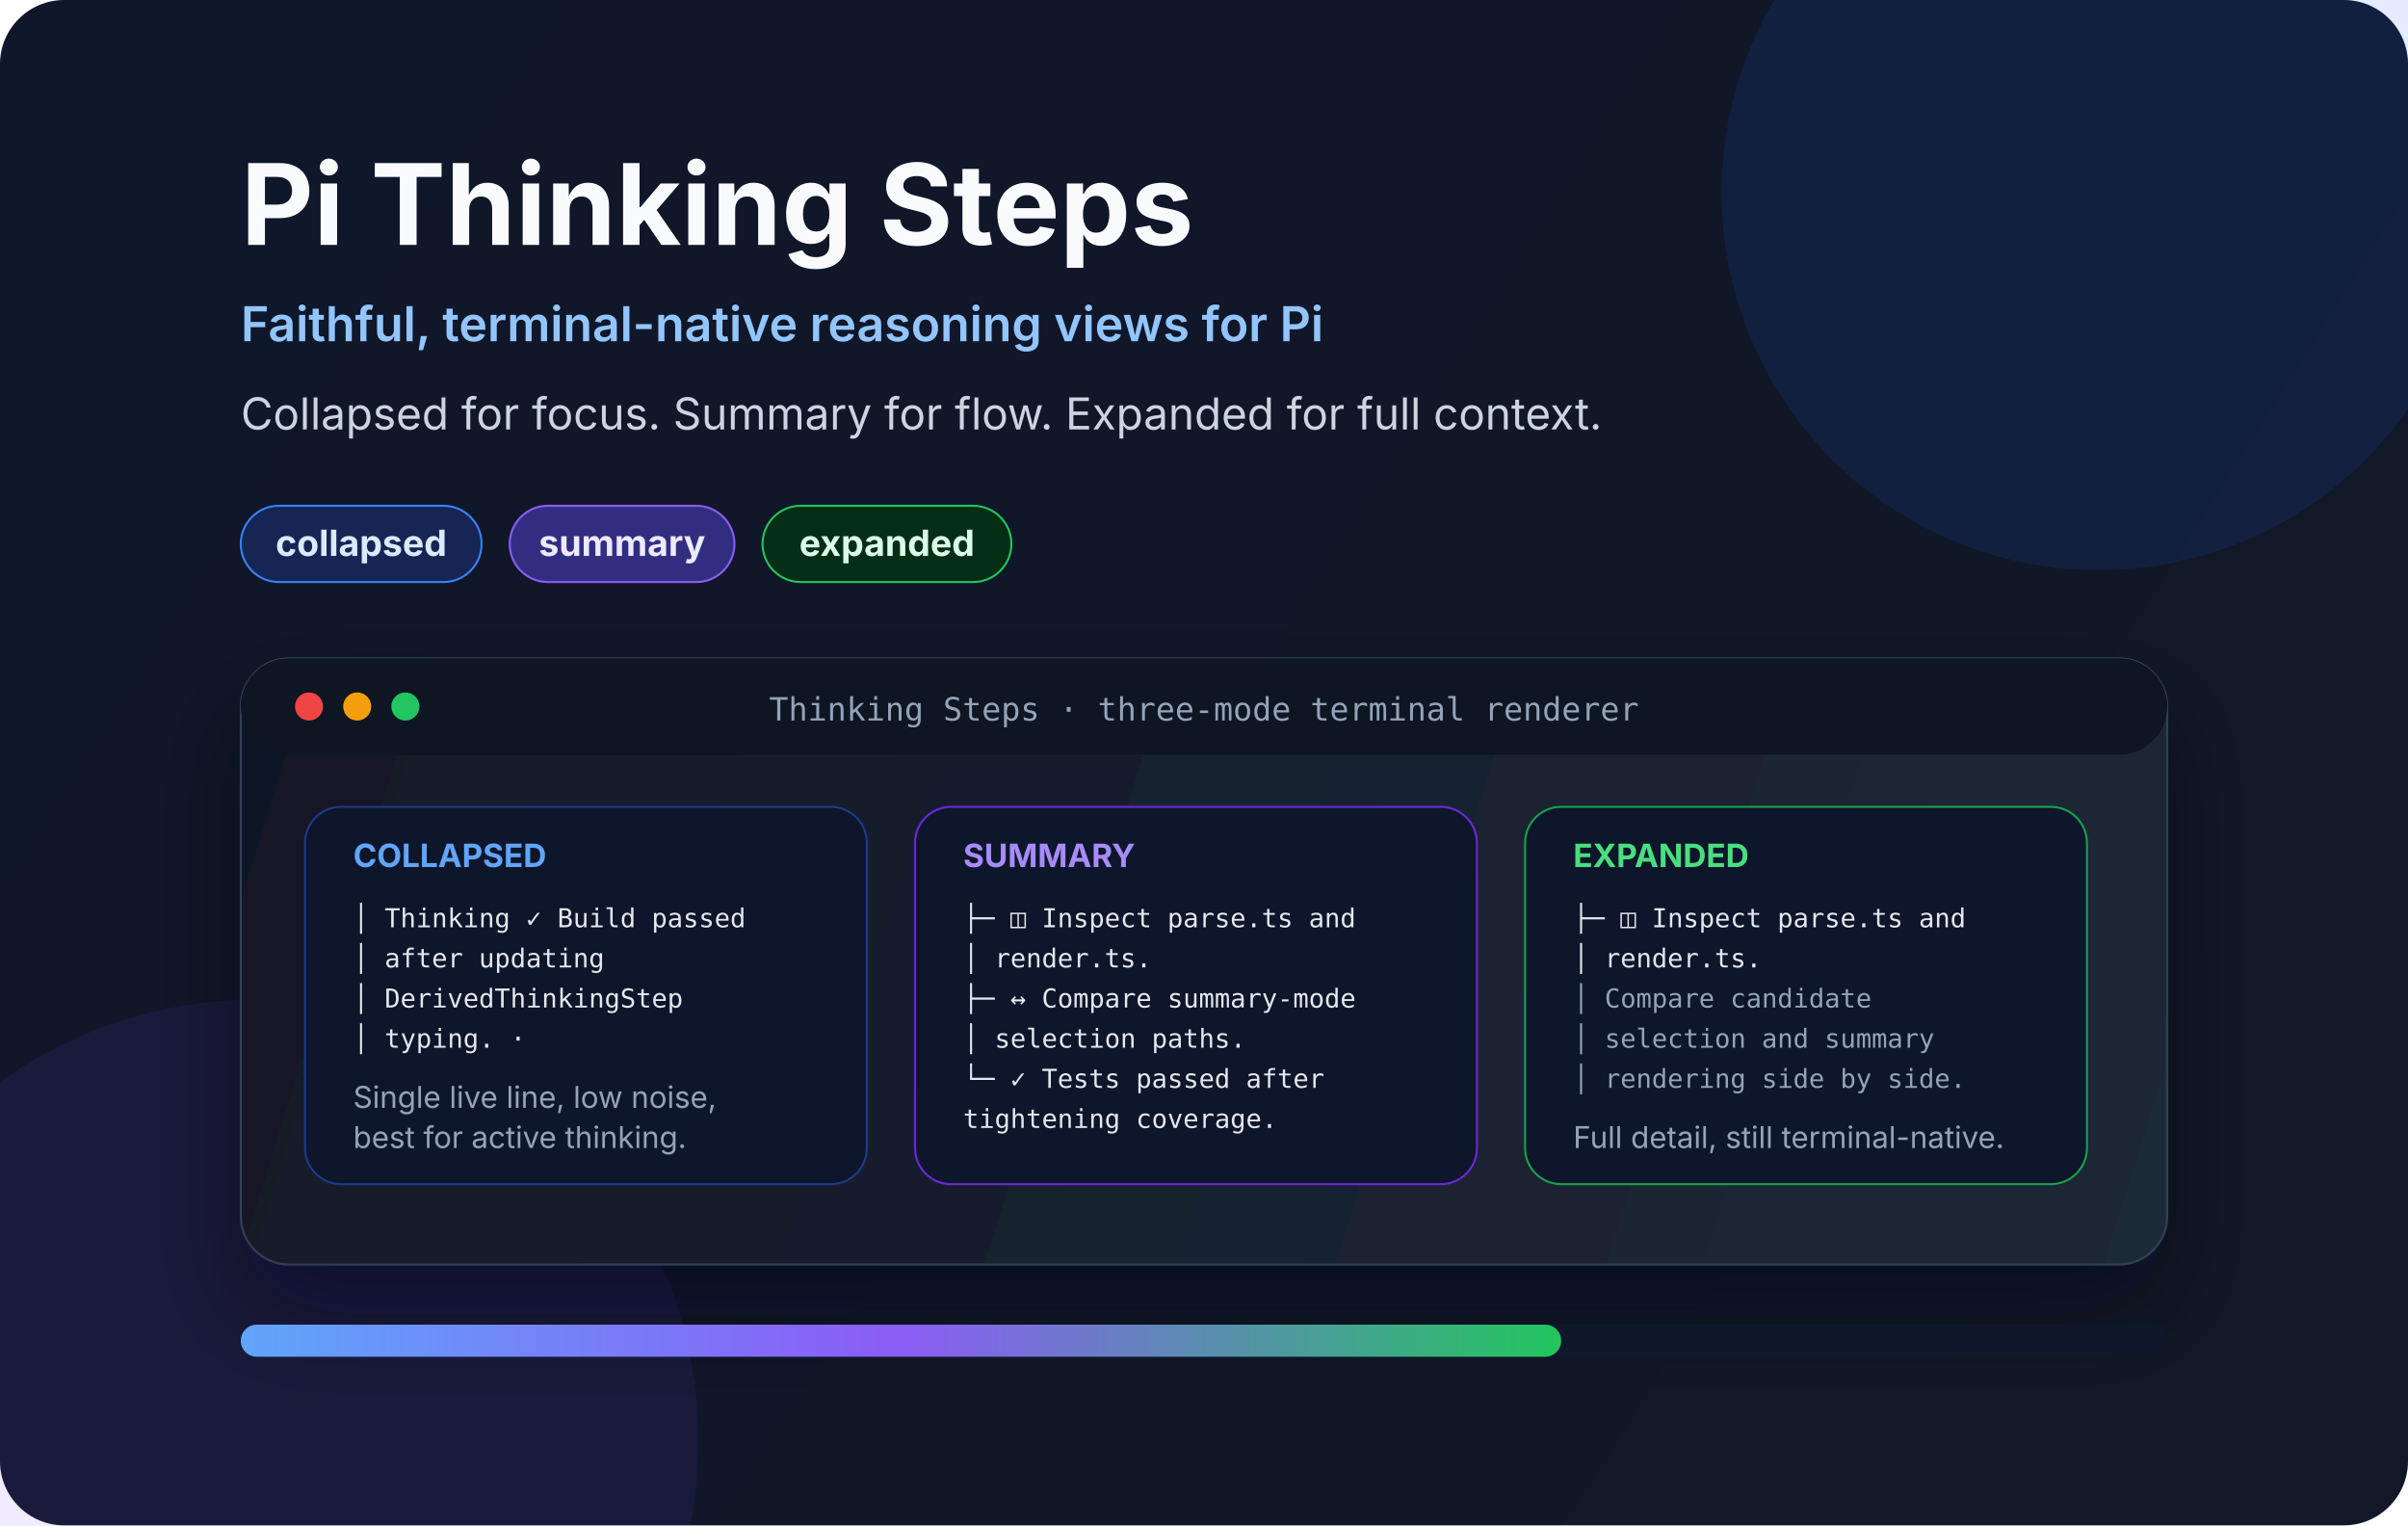
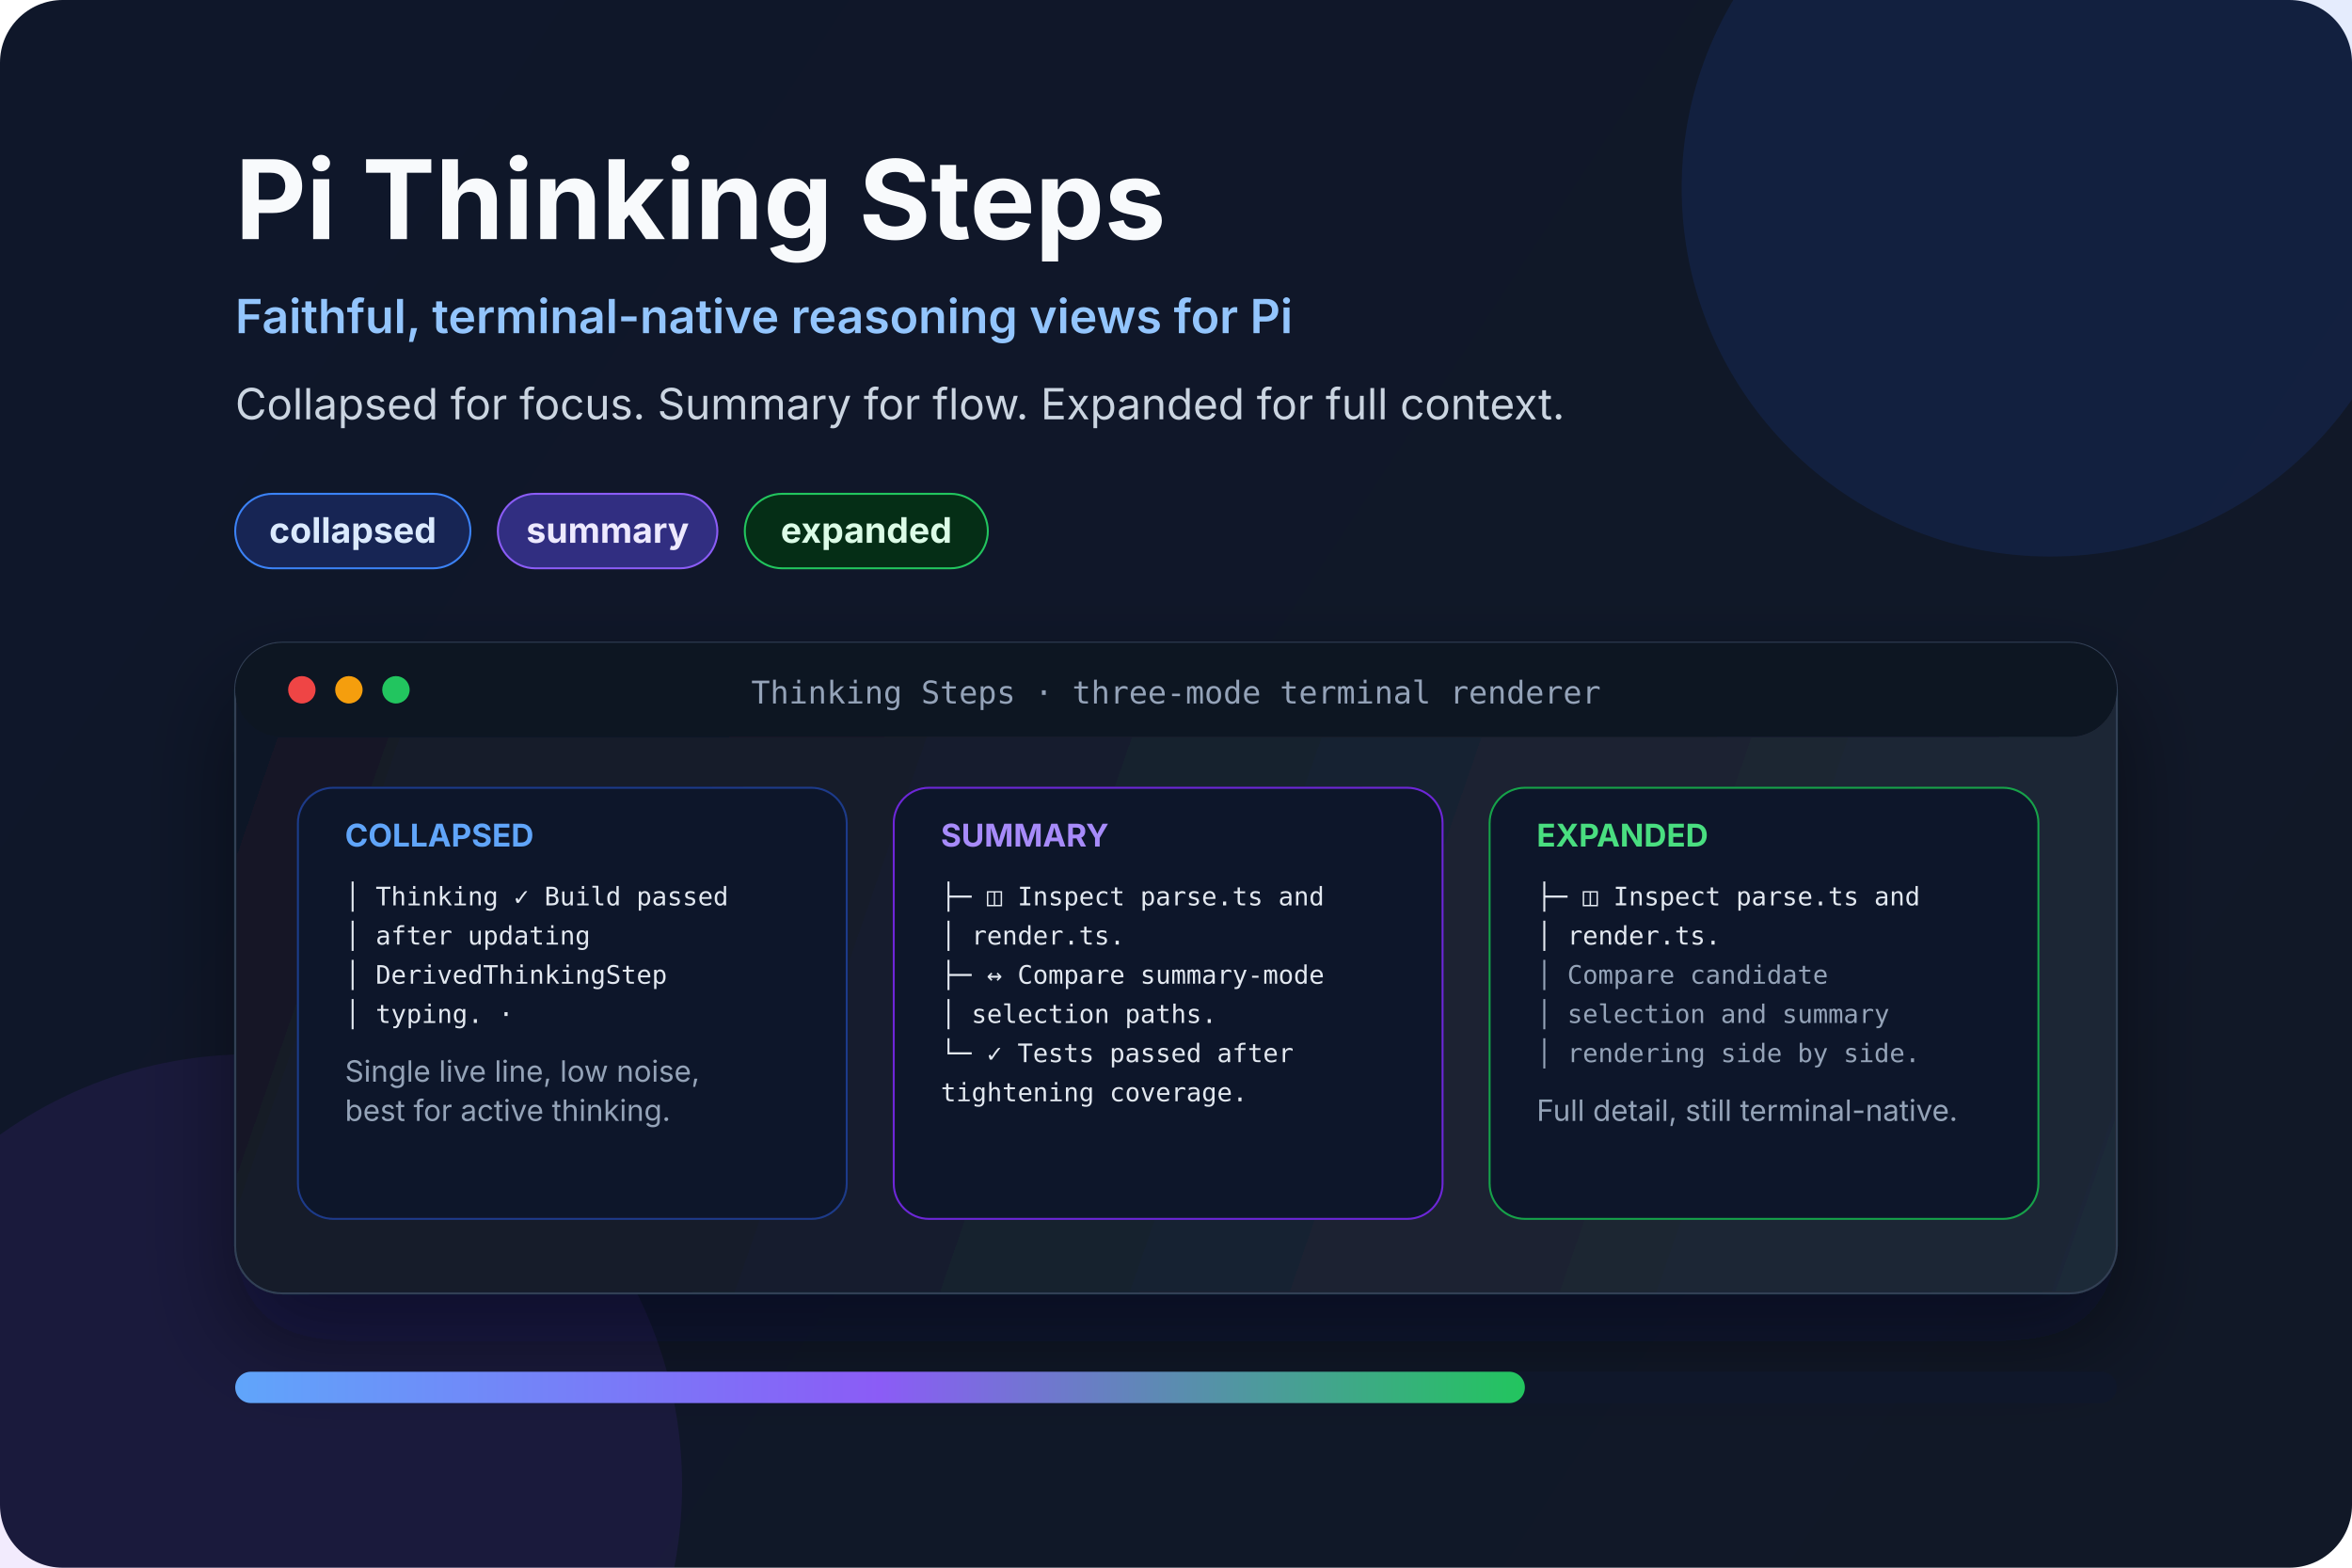
- <svg xmlns="http://www.w3.org/2000/svg" width="1200" height="760" viewBox="0 0 1200 760" fill="none">
+ <svg xmlns="http://www.w3.org/2000/svg" width="1200" height="800" viewBox="0 0 1200 800" fill="none">
  <defs>
-     <linearGradient id="bg" x1="0" y1="0" x2="1200" y2="760" gradientUnits="userSpaceOnUse">
+     <linearGradient id="bg" x1="0" y1="0" x2="1200" y2="800" gradientUnits="userSpaceOnUse">
      <stop stop-color="#0F172A" />
      <stop offset="1" stop-color="#111827" />
    </linearGradient>
-     <linearGradient id="panel" x1="120" y1="328" x2="1080" y2="628" gradientUnits="userSpaceOnUse">
+     <linearGradient id="panel" x1="120" y1="328" x2="1080" y2="660" gradientUnits="userSpaceOnUse">
      <stop stop-color="#111827" />
      <stop offset="1" stop-color="#1F2937" />
    </linearGradient>
    <linearGradient id="bar" x1="120" y1="0" x2="778" y2="0" gradientUnits="userSpaceOnUse">
      <stop stop-color="#60A5FA" />
      <stop offset="0.5" stop-color="#8B5CF6" />
      <stop offset="1" stop-color="#22C55E" />
    </linearGradient>
-     <filter id="shadow" x="70" y="280" width="1060" height="420" filterUnits="userSpaceOnUse" color-interpolation-filters="sRGB">
+     <filter id="shadow" x="70" y="280" width="1060" height="460" filterUnits="userSpaceOnUse" color-interpolation-filters="sRGB">
      <feDropShadow dx="0" dy="24" stdDeviation="24" flood-color="#020617" flood-opacity="0.45" />
    </filter>
  </defs>
-   <rect width="1200" height="760" rx="32" fill="url(#bg)" />
+   <rect width="1200" height="800" rx="32" fill="url(#bg)" />
  <circle cx="1046" cy="96" r="188" fill="#2563EB" fill-opacity="0.12" />
-   <circle cx="128" cy="718" r="220" fill="#7C3AED" fill-opacity="0.10" />
+   <circle cx="128" cy="758" r="220" fill="#7C3AED" fill-opacity="0.10" />
  <text x="120" y="122" fill="#F8FAFC" font-family="Inter, Segoe UI, Arial, sans-serif" font-size="56" font-weight="700">Pi Thinking Steps</text>
  <text x="120" y="170" fill="#93C5FD" font-family="Inter, Segoe UI, Arial, sans-serif" font-size="24" font-weight="600">Faithful, terminal-native reasoning views for Pi</text>
  <text x="120" y="214" fill="#CBD5E1" font-family="Inter, Segoe UI, Arial, sans-serif" font-size="22">Collapsed for focus. Summary for flow. Expanded for full context.</text>
  <g>
    <rect x="120" y="252" width="120" height="38" rx="19" fill="#172554" stroke="#3B82F6" />
    <text x="180" y="277" fill="#DBEAFE" text-anchor="middle" font-family="Inter, Segoe UI, Arial, sans-serif" font-size="18" font-weight="700">collapsed</text>
    <rect x="254" y="252" width="112" height="38" rx="19" fill="#312E81" stroke="#8B5CF6" />
    <text x="310" y="277" fill="#EDE9FE" text-anchor="middle" font-family="Inter, Segoe UI, Arial, sans-serif" font-size="18" font-weight="700">summary</text>
    <rect x="380" y="252" width="124" height="38" rx="19" fill="#052E16" stroke="#22C55E" />
    <text x="442" y="277" fill="#DCFCE7" text-anchor="middle" font-family="Inter, Segoe UI, Arial, sans-serif" font-size="18" font-weight="700">expanded</text>
  </g>
  <g filter="url(#shadow)">
-     <rect x="120" y="328" width="960" height="302" rx="24" fill="url(#panel)" stroke="#334155" />
+     <rect x="120" y="328" width="960" height="332" rx="24" fill="url(#panel)" stroke="#334155" />
    <rect x="120" y="328" width="960" height="48" rx="24" fill="#0B1220" />
    <circle cx="154" cy="352" r="7" fill="#EF4444" />
    <circle cx="178" cy="352" r="7" fill="#F59E0B" />
    <circle cx="202" cy="352" r="7" fill="#22C55E" />
    <text x="600" y="359" fill="#94A3B8" text-anchor="middle" font-family="JetBrains Mono, ui-monospace, SFMono-Regular, Menlo, Consolas, monospace" font-size="16">Thinking Steps · three-mode terminal renderer</text>
-     <rect x="152" y="402" width="280" height="188" rx="18" fill="#0F172A" stroke="#1E3A8A" />
+     <rect x="152" y="402" width="280" height="220" rx="18" fill="#0F172A" stroke="#1E3A8A" />
    <text x="176" y="432" fill="#60A5FA" font-family="Inter, Segoe UI, Arial, sans-serif" font-size="16" font-weight="700">COLLAPSED</text>
    <text x="176" y="462" fill="#E2E8F0" font-family="JetBrains Mono, ui-monospace, monospace" font-size="13">│ Thinking ✓ Build passed</text>
    <text x="176" y="482" fill="#E2E8F0" font-family="JetBrains Mono, ui-monospace, monospace" font-size="13">│ after updating</text>
    <text x="176" y="502" fill="#E2E8F0" font-family="JetBrains Mono, ui-monospace, monospace" font-size="13">│ DerivedThinkingStep</text>
    <text x="176" y="522" fill="#E2E8F0" font-family="JetBrains Mono, ui-monospace, monospace" font-size="13">│ typing. ·</text>
    <text x="176" y="552" fill="#94A3B8" font-family="Inter, Segoe UI, Arial, sans-serif" font-size="15">Single live line, low noise,</text>
    <text x="176" y="572" fill="#94A3B8" font-family="Inter, Segoe UI, Arial, sans-serif" font-size="15">best for active thinking.</text>
-     <rect x="456" y="402" width="280" height="188" rx="18" fill="#0F172A" stroke="#6D28D9" />
+     <rect x="456" y="402" width="280" height="220" rx="18" fill="#0F172A" stroke="#6D28D9" />
    <text x="480" y="432" fill="#A78BFA" font-family="Inter, Segoe UI, Arial, sans-serif" font-size="16" font-weight="700">SUMMARY</text>
    <text x="480" y="462" fill="#E2E8F0" font-family="JetBrains Mono, ui-monospace, monospace" font-size="13">├─ ◫ Inspect parse.ts and</text>
    <text x="480" y="482" fill="#E2E8F0" font-family="JetBrains Mono, ui-monospace, monospace" font-size="13">│  render.ts.</text>
    <text x="480" y="502" fill="#E2E8F0" font-family="JetBrains Mono, ui-monospace, monospace" font-size="13">├─ ↔ Compare summary-mode</text>
    <text x="480" y="522" fill="#E2E8F0" font-family="JetBrains Mono, ui-monospace, monospace" font-size="13">│  selection paths.</text>
    <text x="480" y="542" fill="#E2E8F0" font-family="JetBrains Mono, ui-monospace, monospace" font-size="13">└─ ✓ Tests passed after</text>
    <text x="480" y="562" fill="#E2E8F0" font-family="JetBrains Mono, ui-monospace, monospace" font-size="13">   tightening coverage.</text>
-     <rect x="760" y="402" width="280" height="188" rx="18" fill="#0F172A" stroke="#16A34A" />
+     <rect x="760" y="402" width="280" height="220" rx="18" fill="#0F172A" stroke="#16A34A" />
    <text x="784" y="432" fill="#4ADE80" font-family="Inter, Segoe UI, Arial, sans-serif" font-size="16" font-weight="700">EXPANDED</text>
    <text x="784" y="462" fill="#E2E8F0" font-family="JetBrains Mono, ui-monospace, monospace" font-size="13">├─ ◫ Inspect parse.ts and</text>
    <text x="784" y="482" fill="#E2E8F0" font-family="JetBrains Mono, ui-monospace, monospace" font-size="13">│  render.ts.</text>
    <text x="784" y="502" fill="#94A3B8" font-family="JetBrains Mono, ui-monospace, monospace" font-size="13">│  Compare candidate</text>
    <text x="784" y="522" fill="#94A3B8" font-family="JetBrains Mono, ui-monospace, monospace" font-size="13">│  selection and summary</text>
    <text x="784" y="542" fill="#94A3B8" font-family="JetBrains Mono, ui-monospace, monospace" font-size="13">│  rendering side by side.</text>
    <text x="784" y="572" fill="#94A3B8" font-family="Inter, Segoe UI, Arial, sans-serif" font-size="15">Full detail, still terminal-native.</text>
  </g>
-   <rect x="120" y="660" width="960" height="16" rx="8" fill="#0F172A" />
-   <rect x="120" y="660" width="658" height="16" rx="8" fill="url(#bar)" />
+   <rect x="120" y="700" width="960" height="16" rx="8" fill="#0F172A" />
+   <rect x="120" y="700" width="658" height="16" rx="8" fill="url(#bar)" />
</svg>
